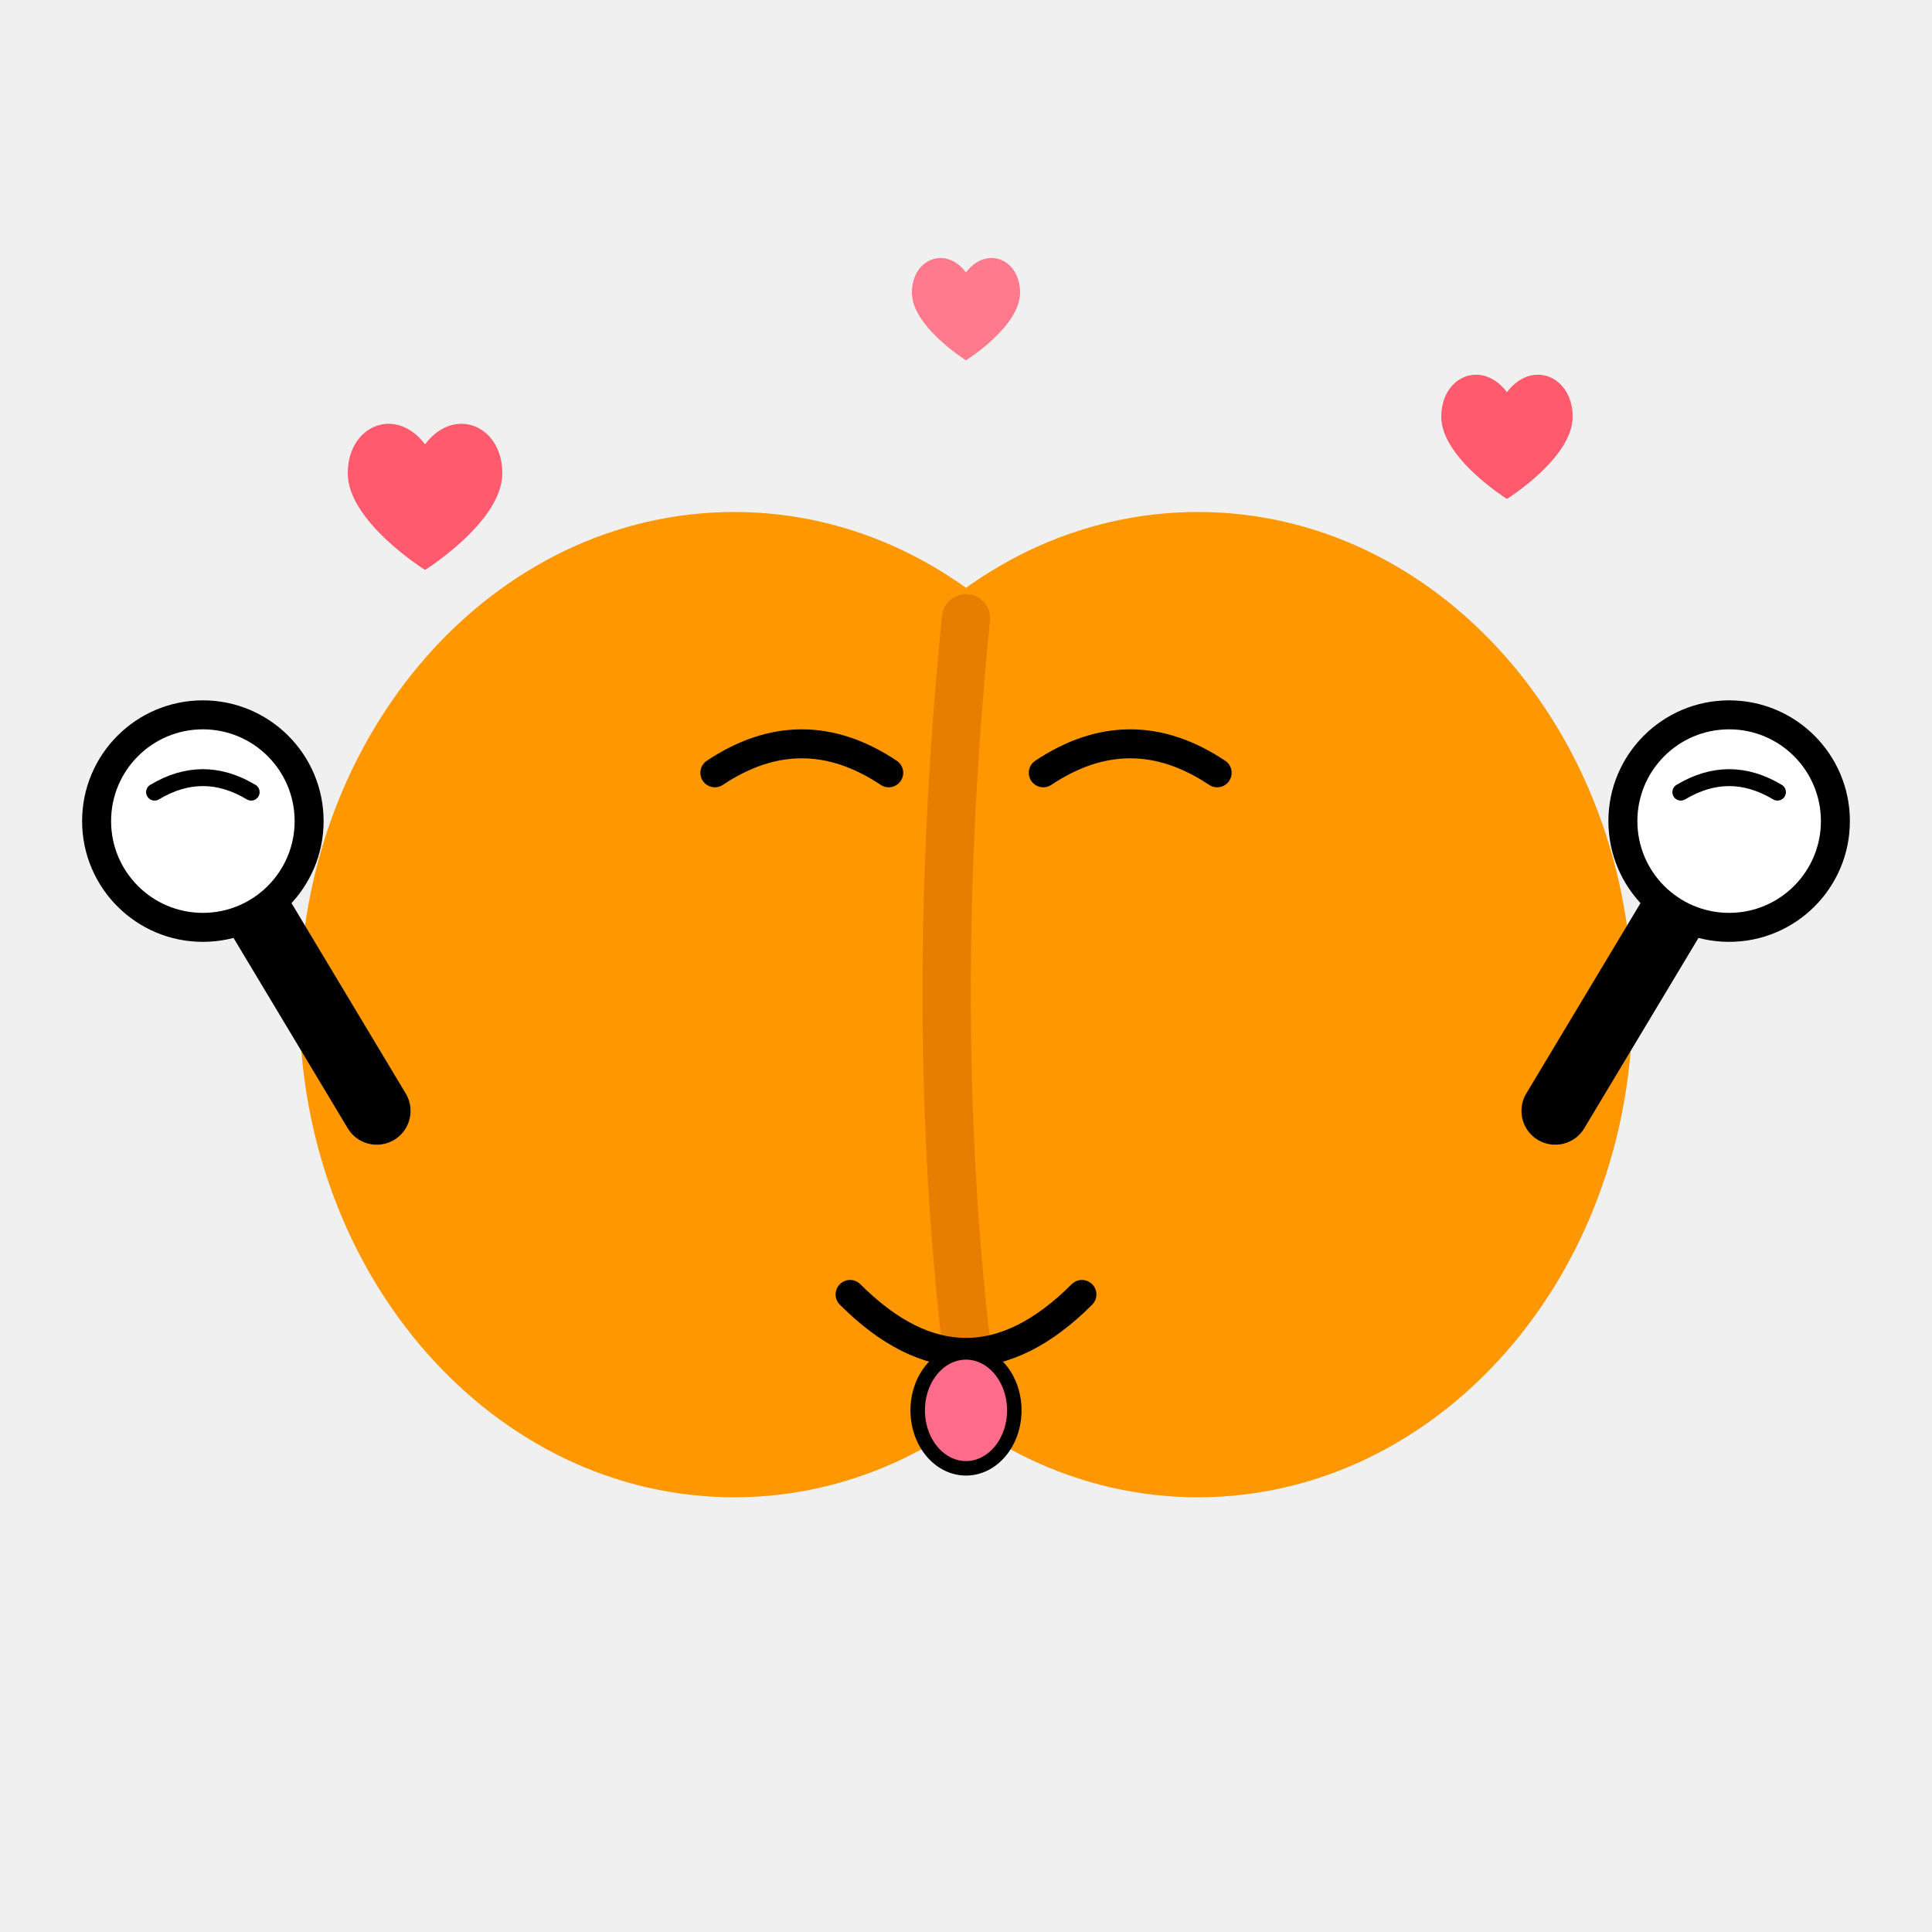
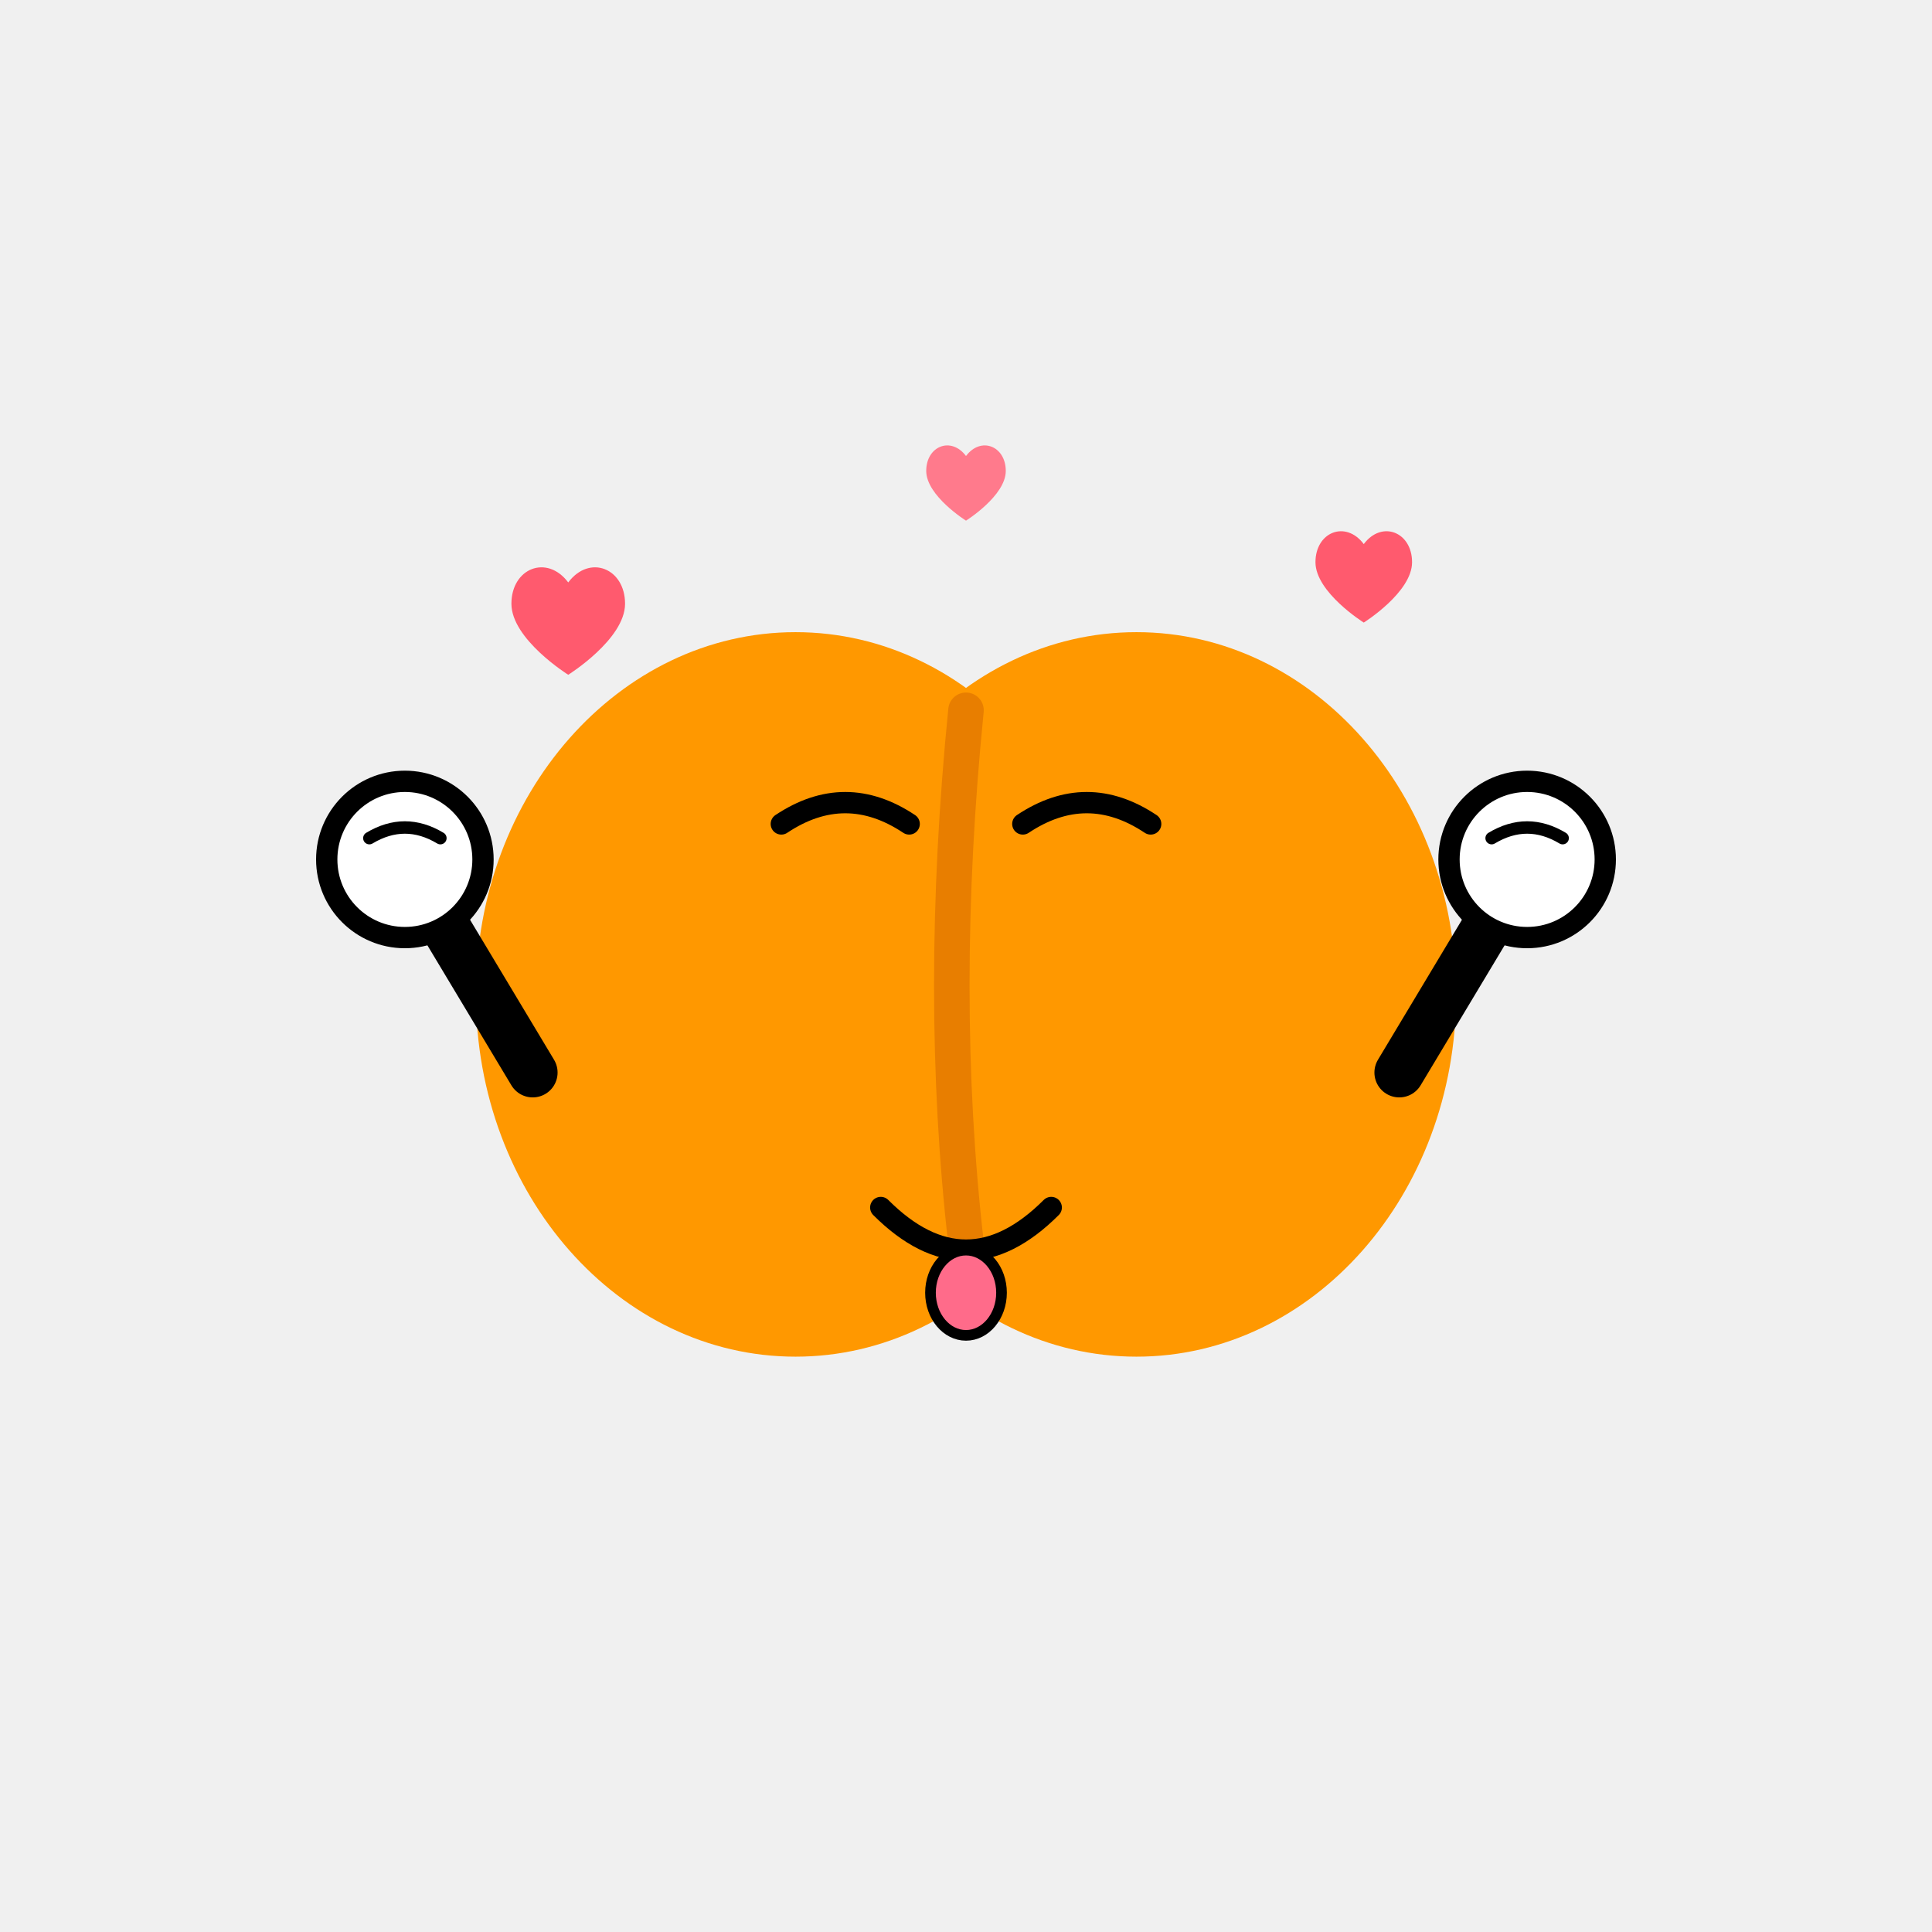
- <svg xmlns="http://www.w3.org/2000/svg" viewBox="0 0 400 400" width="512" height="512" role="img" aria-labelledby="yummy-title yummy-desc" style="overflow:hidden">
+ <svg xmlns="http://www.w3.org/2000/svg" viewBox="-72 -72 544 544" width="512" height="512" role="img" aria-labelledby="yummy-title yummy-desc" style="overflow:visible">
  <style>

    .root { transform-origin: 200px 290px; animation: bounce 1.25s cubic-bezier(0.34, 1.35, 0.64, 1) infinite; }
    .arm-l { transform-origin: 60px 220px; animation: waveL 1.25s cubic-bezier(0.45, 0, 0.55, 1) infinite; }
    .arm-r { transform-origin: 340px 220px; animation: waveR 1.25s cubic-bezier(0.45, 0, 0.55, 1) infinite; }
    @keyframes bounce {
      0%,100% { transform: translateY(0) scale(1,1); }
      30% { transform: translateY(-9px) scale(0.98,1.03); }
      55% { transform: translateY(0) scale(1.03,0.97); }
      75% { transform: translateY(-3px) scale(0.995,1.01); }
    }
    @keyframes waveL { 0%,100% { transform: rotate(0); } 50% { transform: rotate(-12deg); } }
    @keyframes waveR { 0%,100% { transform: rotate(0); } 50% { transform: rotate(12deg); } }


    .ph1 { animation: pfloat 1.8s cubic-bezier(0.33, 0, 0.2, 1) 0s infinite; }
    @keyframes pfloat {
      0% { opacity: 0; transform: translateY(6px) scale(0.8); }
      20% { opacity: 1; }
      100% { opacity: 0; transform: translateY(-36px) scale(1.1); }
    }
    .ph2 { animation: pfloat 1.8s cubic-bezier(0.33, 0, 0.2, 1) 0.4s infinite; }
    @keyframes pfloat {
      0% { opacity: 0; transform: translateY(6px) scale(0.8); }
      20% { opacity: 1; }
      100% { opacity: 0; transform: translateY(-36px) scale(1.1); }
    }
    .ph3 { animation: pfloat 1.8s cubic-bezier(0.33, 0, 0.2, 1) 0.85s infinite; }
    @keyframes pfloat {
      0% { opacity: 0; transform: translateY(6px) scale(0.8); }
      20% { opacity: 1; }
      100% { opacity: 0; transform: translateY(-36px) scale(1.1); }
    }
  </style>
  <g class="root">
    <ellipse cx="152" cy="208" rx="90" ry="102" fill="#FF9800" />
    <ellipse cx="248" cy="208" rx="90" ry="102" fill="#FF9800" />
    <path d="M200 128 Q192 208 200 278" fill="none" stroke="#E87E00" stroke-width="10" stroke-linecap="round" />
    <g class="arm-l">
      <path d="M78 230 Q60 200 42 170" fill="none" stroke="#000000" stroke-width="14" stroke-linecap="round" />
      <circle cx="42" cy="170" r="22" fill="#FFFFFF" stroke="#000000" stroke-width="6" />
      <path d="M32 164 Q42 158 52 164" fill="none" stroke="#000000" stroke-width="3.5" stroke-linecap="round" />
    </g>
    <g class="arm-r">
      <path d="M322 230 Q340 200 358 170" fill="none" stroke="#000000" stroke-width="14" stroke-linecap="round" />
      <circle cx="358" cy="170" r="22" fill="#FFFFFF" stroke="#000000" stroke-width="6" />
      <path d="M348 164 Q358 158 368 164" fill="none" stroke="#000000" stroke-width="3.5" stroke-linecap="round" />
    </g>
    <path d="M148 160 Q166 148 184 160" fill="none" stroke="#000000" stroke-width="6" stroke-linecap="round" />
    <path d="M216 160 Q234 148 252 160" fill="none" stroke="#000000" stroke-width="6" stroke-linecap="round" />
    <path d="M176 268 Q200 292 224 268" fill="none" stroke="#000000" stroke-width="6" stroke-linecap="round" />
    <ellipse cx="200" cy="292" rx="10" ry="12" fill="#FF6B8A" stroke="#000000" stroke-width="3" />
  </g>
  <g transform="translate(88 100)">
    <g class="ph1">
      <path fill="#FF5A6E" d="M0-8C-6-16-16-12-16-2C-16 8 0 18 0 18C0 18 16 8 16-2C16-12 6-16 0-8Z" />
    </g>
  </g>
  <g transform="translate(312 88)">
    <g class="ph2">
      <path fill="#FF5A6E" d="M0-8C-6-16-16-12-16-2C-16 8 0 18 0 18C0 18 16 8 16-2C16-12 6-16 0-8Z" transform="scale(.85)" />
    </g>
  </g>
  <g transform="translate(200 62)">
    <g class="ph3">
      <path fill="#FF7A8C" d="M0-8C-6-16-16-12-16-2C-16 8 0 18 0 18C0 18 16 8 16-2C16-12 6-16 0-8Z" transform="scale(.7)" />
    </g>
  </g>
</svg>
